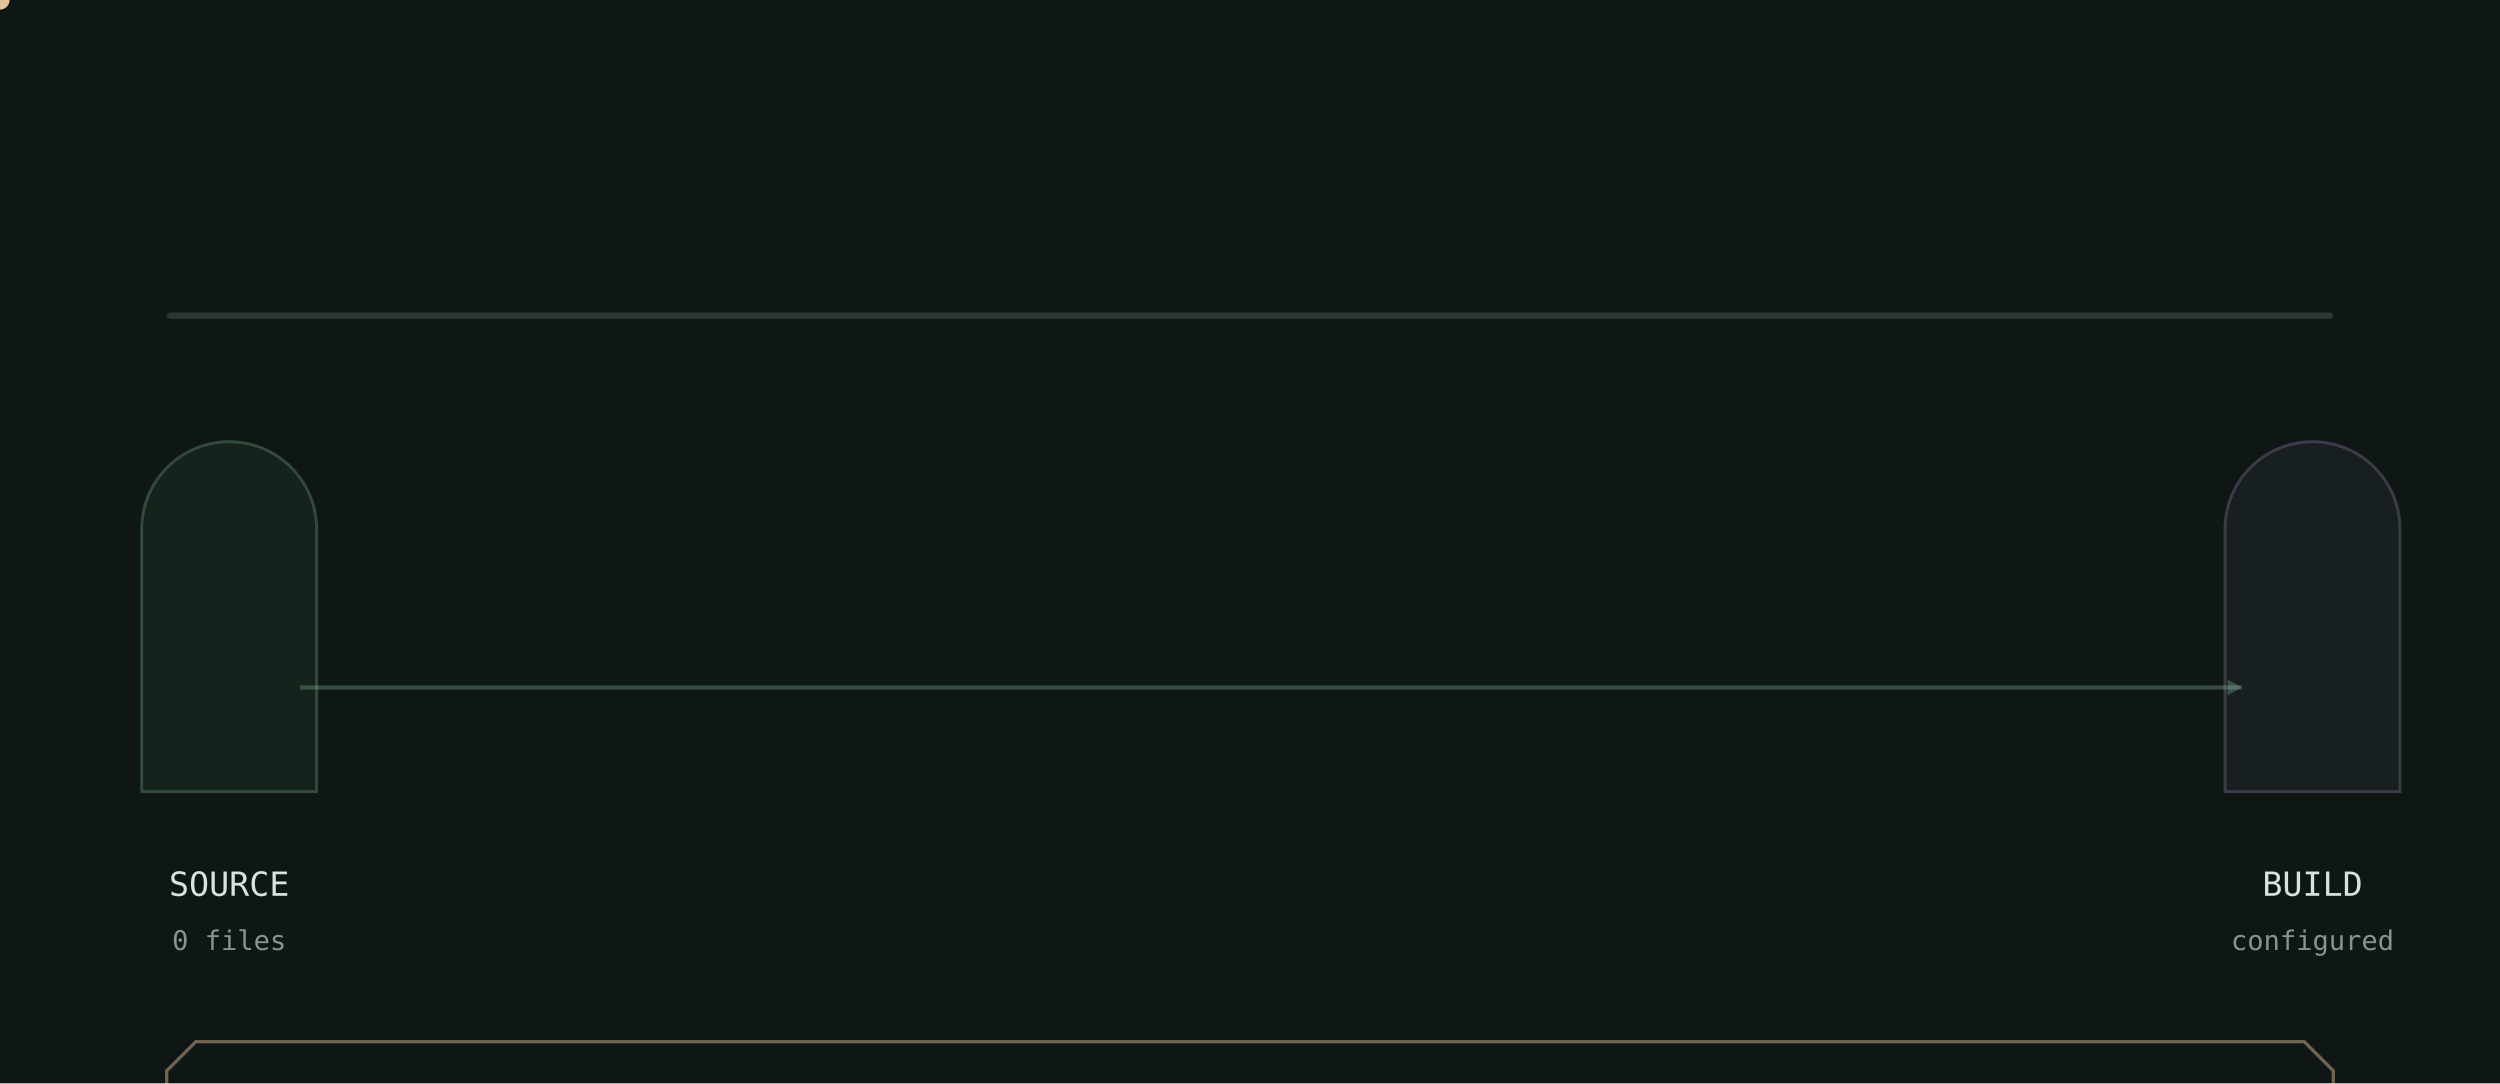
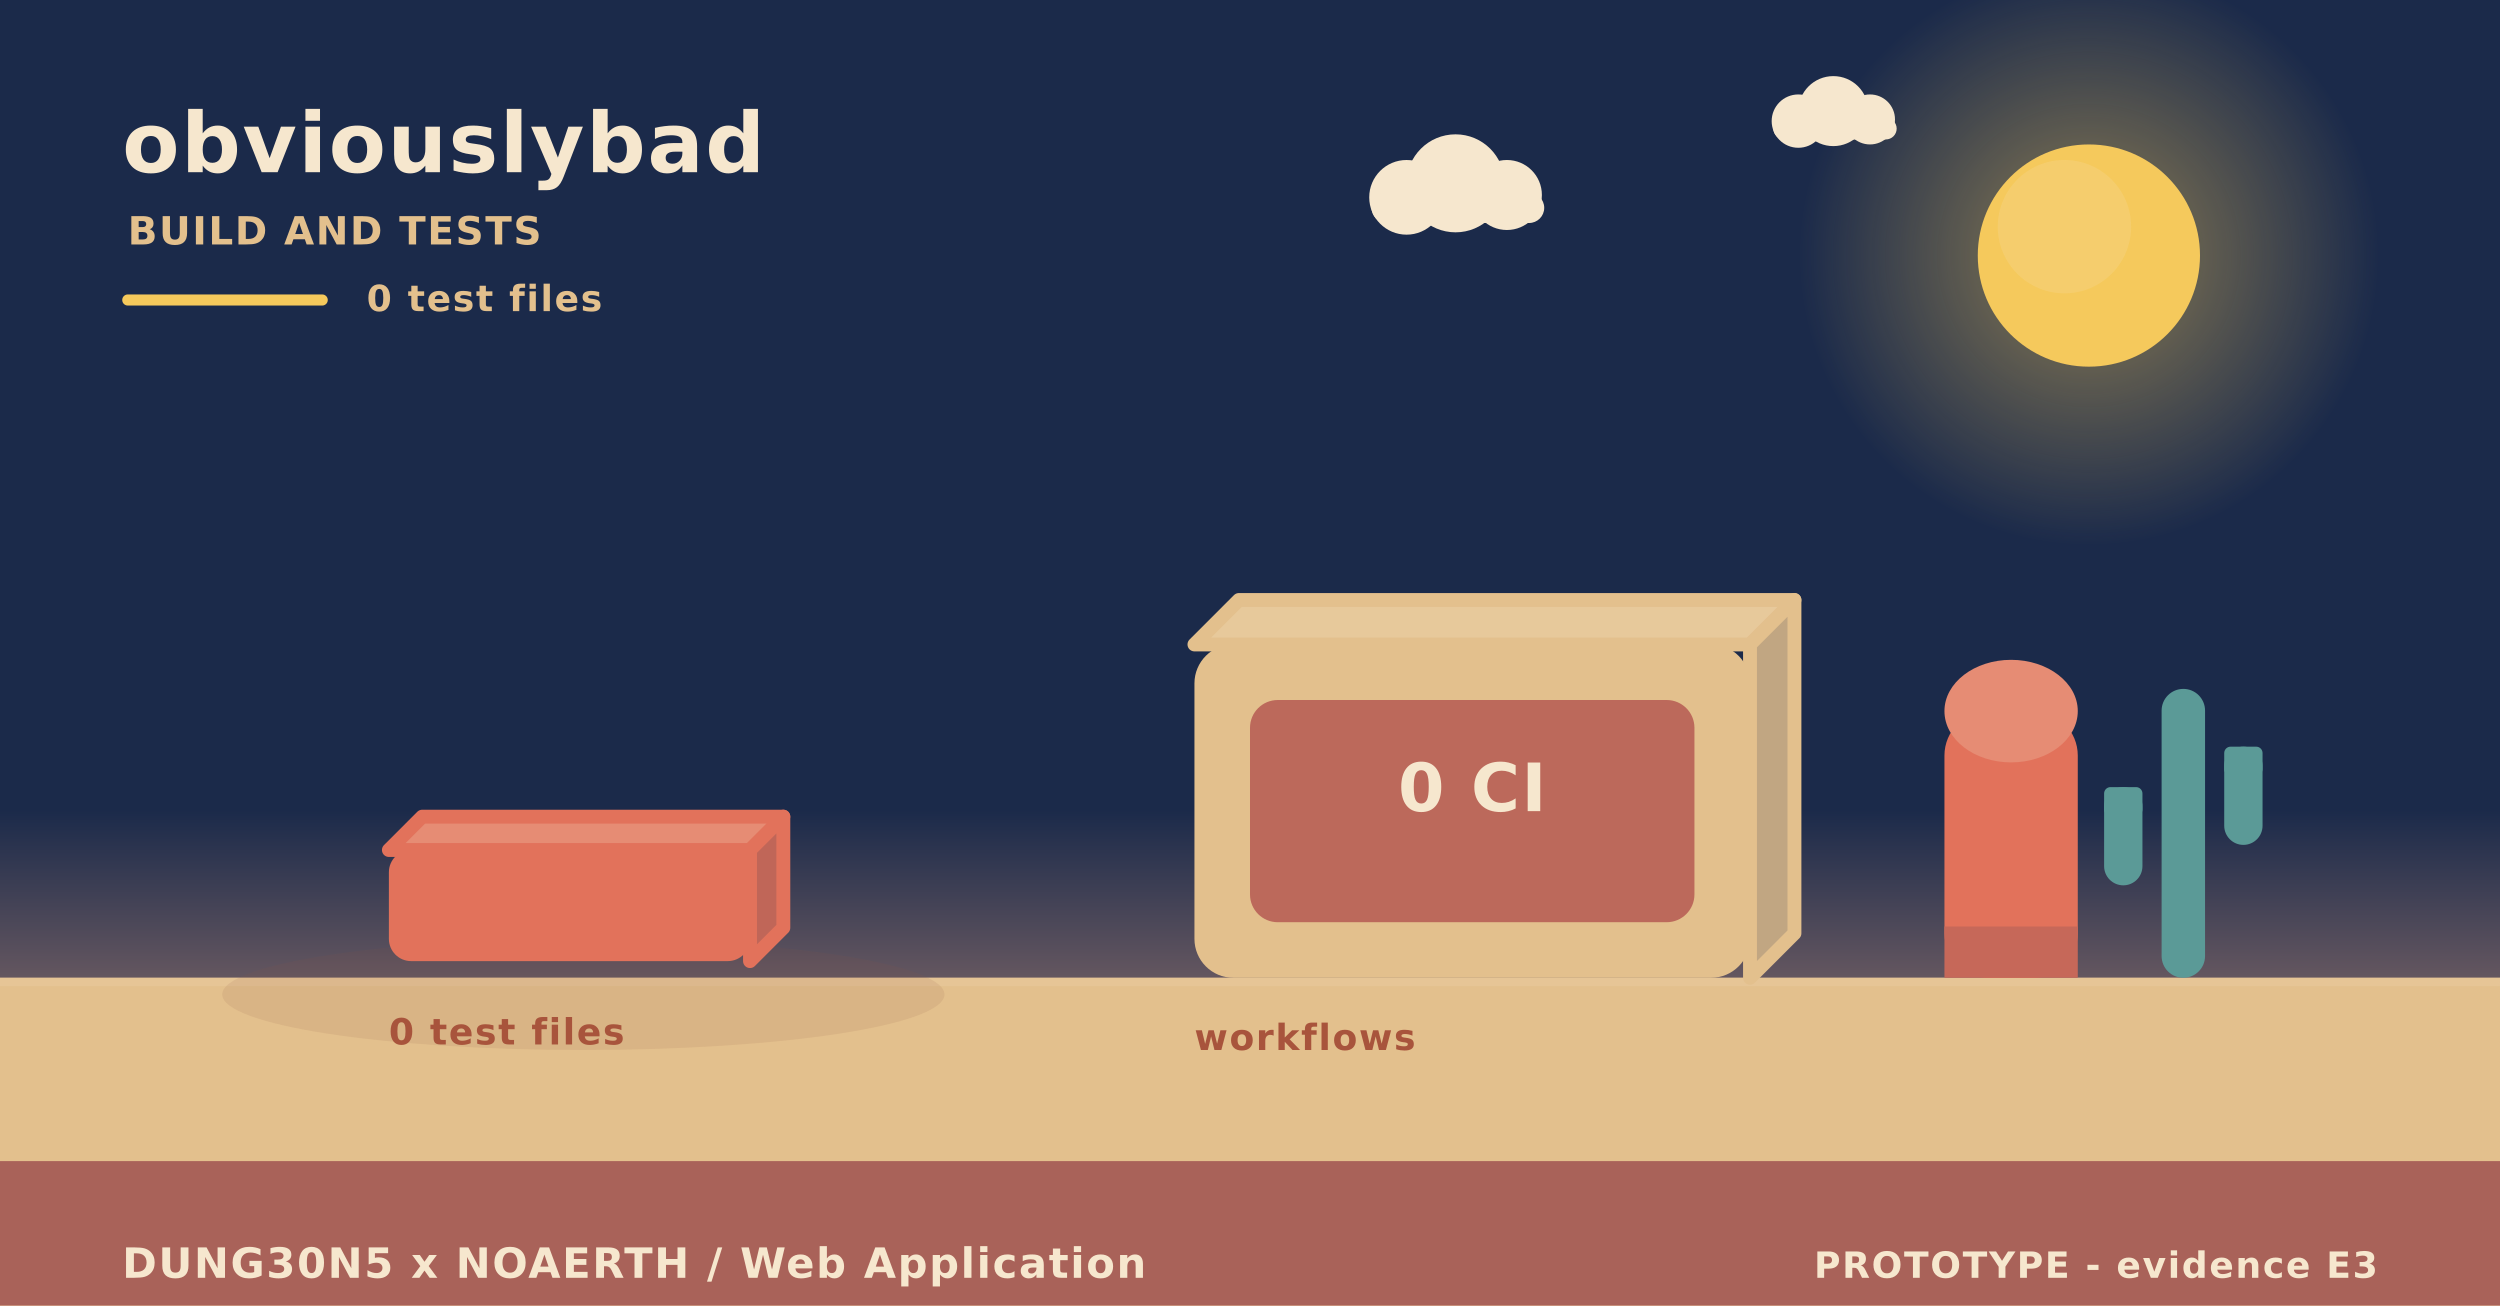
- <svg xmlns="http://www.w3.org/2000/svg" viewBox="0 0 1200 520" width="1200" height="520" role="img" aria-label="obviouslybad build evidence">
-   <rect width="1200" height="520" fill="#0f1714" />
-   <defs>
-     <linearGradient id="gb" x1="0" y1="0" x2="1" y2="1">
-       <stop offset="0%" stop-color="#95d5b2" />
-       <stop offset="100%" stop-color="#b8a1e6" />
-     </linearGradient>
-   </defs>
-   <rect x="80.00" y="150.00" width="1040.00" height="3.00" rx="2.00" fill="rgba(240,248,244,0.140)" opacity="1.00" />
-   <path d="M68.00,380.00 L68.00,254.00 A42.00,42.00 0 0 1 152.00,254.00 L152.00,380.00 Z" fill="rgba(149,213,178,0.100)" opacity="0.55" stroke="rgba(149,213,178,0.450)" stroke-width="1.4" />
-   <polygon points="-192.26,189.00 -136.83,221.00 -136.83,157.00 -192.26,125.00" fill="#947c60" opacity="0.95" />
-   <polygon points="-247.68,221.00 -192.26,253.00 -192.26,189.00 -247.68,157.00" fill="#907eb3" opacity="0.95" />
-   <polygon points="-192.26,125.00 -136.83,157.00 -192.26,189.00 -247.68,157.00" fill="#95d5b2" opacity="0.95" />
-   <text x="110" y="430" font-family="ui-monospace,Menlo,monospace" font-size="16" fill="rgba(240,248,244,0.900)" text-anchor="middle">SOURCE</text>
-   <text x="110" y="456" font-family="ui-monospace,Menlo,monospace" font-size="13" fill="rgba(240,248,244,0.550)" text-anchor="middle">0 files</text>
-   <path d="M1068.00,380.00 L1068.00,254.00 A42.00,42.00 0 0 1 1152.00,254.00 L1152.00,380.00 Z" fill="rgba(184,161,230,0.100)" opacity="0.55" stroke="rgba(184,161,230,0.450)" stroke-width="1.4" />
-   <polygon points="673.77,689.00 729.19,721.00 729.19,657.00 673.77,625.00" fill="#947c60" opacity="0.95" />
-   <polygon points="618.34,721.00 673.77,753.00 673.77,689.00 618.34,657.00" fill="#907eb3" opacity="0.95" />
-   <polygon points="673.77,625.00 729.19,657.00 673.77,689.00 618.34,657.00" fill="#b8a1e6" opacity="0.95" />
-   <text x="1110" y="430" font-family="ui-monospace,Menlo,monospace" font-size="16" fill="rgba(240,248,244,0.900)" text-anchor="middle">BUILD</text>
-   <text x="1110" y="456" font-family="ui-monospace,Menlo,monospace" font-size="13" fill="rgba(240,248,244,0.550)" text-anchor="middle">configured</text>
-   <line x1="144.00" y1="330.00" x2="1076.00" y2="330.00" stroke="rgba(149,213,178,0.500)" stroke-width="2.00" opacity="0.55" />
-   <polygon points="1076.00,330.00 1069.20,326.20 1069.20,333.80" fill="rgba(149,213,178,0.500)" opacity="0.55" />
-   <g opacity="0.9">
-     <circle cx="0.00" cy="0.00" r="4.60" fill="#ffd6a5" opacity="1.00" />
-     <animateTransform attributeName="transform" type="translate" values="144.00,330.00 1076.00,330.00" dur="5.9s" begin="0.0s" repeatCount="indefinite" />
-     <animateTransform attributeName="transform" type="translate" values="1076.00,330.00 144.00,330.00" dur="5.9s" begin="2.95s" repeatCount="indefinite" />
+ <svg xmlns="http://www.w3.org/2000/svg" width="900" height="470" viewBox="0 0 900 470" role="img" aria-label="obviouslybad - how it is verified">
+   <linearGradient id="skyb" x1="0" y1="0" x2="0" y2="1">
+     <stop offset="0" stop-color="#1b2a4a" />
+     <stop offset="0.62" stop-color="#1b2a4a" />
+     <stop offset="1" stop-color="#f3ad8a" />
+   </linearGradient>
+   <rect width="900" height="470" fill="url(#skyb)" />
+   <radialGradient id="sunb">
+     <stop offset="0.35" stop-color="#f5c95c" stop-opacity="0.34" />
+     <stop offset="1" stop-color="#f5c95c" stop-opacity="0" />
+   </radialGradient>
+   <circle cx="752" cy="92" r="104" fill="url(#sunb)" />
+   <circle cx="752" cy="92" r="40" fill="#f5c95c" />
+   <circle cx="743.2" cy="81.6" r="24" fill="#f5d27e" opacity="0.5" />
+   <g>
+     <circle cx="524" cy="66" r="17.64" fill="#f6e7ce" />
+     <circle cx="506.36" cy="71.04" r="13.44" fill="#f6e7ce" />
+     <circle cx="542.48" cy="70.2" r="12.6" fill="#f6e7ce" />
+     <rect x="493.76" y="69.36" width="62.16" height="10.92" rx="5.46" fill="#f6e7ce" />
+     <animateTransform attributeName="transform" type="translate" values="0 0;24 0;0 0" dur="36s" begin="0s" repeatCount="indefinite" />
  </g>
-   <path d="M94.00,500.00 H1106.00 L1120.00,514.00 V546.00 L1106.00,560.00 H94.00 L80.00,546.00 V514.00 Z" fill="none" stroke="rgba(255,214,165,0.500)" stroke-width="1.60" opacity="0.80" />
-   <text x="600" y="536" font-family="ui-monospace,Menlo,monospace" font-size="16" fill="rgba(255,214,165,0.950)" text-anchor="middle">no test suite present in this repository — shown as measured, not implied</text>
+   <g>
+     <circle cx="660" cy="40" r="12.6" fill="#f6e7ce" />
+     <circle cx="647.4" cy="43.6" r="9.6" fill="#f6e7ce" />
+     <circle cx="673.2" cy="43" r="9" fill="#f6e7ce" />
+     <rect x="638.4" y="42.4" width="44.4" height="7.8" rx="3.9" fill="#f6e7ce" />
+     <animateTransform attributeName="transform" type="translate" values="0 0;-18 0;0 0" dur="46s" begin="3s" repeatCount="indefinite" />
+   </g>
+   <rect x="0" y="352" width="900" height="118" fill="#e3c08d" />
+   <rect x="0" y="352" width="900" height="3" fill="#e6c596" />
+   <text x="44" y="62" font-family="Verdana,DejaVu Sans,sans-serif" font-size="30" font-weight="700" letter-spacing="0.6" fill="#f6e7ce" text-anchor="start">obviouslybad</text>
+   <text x="46" y="88" font-family="Verdana,DejaVu Sans,sans-serif" font-size="14" font-weight="700" letter-spacing="0.6" fill="#e3c08d" text-anchor="start">BUILD AND TESTS</text>
+   <rect x="44" y="106" width="74" height="4" rx="2" fill="#f5c95c" />
+   <text x="132" y="112" font-family="Verdana,DejaVu Sans,sans-serif" font-size="13" font-weight="700" letter-spacing="0.6" fill="#e3c08d" text-anchor="start">0 test files</text>
+   <ellipse cx="210" cy="358" rx="130" ry="20" fill="rgba(138,90,68,0.11)" />
+   <g>
+     <path d="M140,306 L270,306 L282,294 L152,294 Z" fill="#e68c74" stroke="#e2725b" stroke-width="5" stroke-linejoin="round" />
+     <path d="M270,306 L282,294 L282,334 L270,346 Z" fill="#c06658" stroke="#e2725b" stroke-width="5" stroke-linejoin="round" />
+     <rect x="140" y="306" width="130" height="40" rx="8" fill="#e2725b" />
+     <animateTransform attributeName="transform" type="translate" values="0 10;0 0" dur="0.8s" begin="0.5s" fill="freeze" />
+   </g>
+   <text x="140" y="376" font-family="Verdana,DejaVu Sans,sans-serif" font-size="13" font-weight="700" letter-spacing="0.6" fill="#a8543c" text-anchor="start">0 test files</text>
+   <path d="M430,232 L630,232 L646,216 L446,216 Z" fill="#e7c99b" stroke="#e3c08d" stroke-width="5" stroke-linejoin="round" />
+   <path d="M630,232 L646,216 L646,336 L630,352 Z" fill="#c1a682" stroke="#e3c08d" stroke-width="5" stroke-linejoin="round" />
+   <rect x="430" y="232" width="200" height="120" rx="14" fill="#e3c08d" />
+   <rect x="450" y="252" width="160" height="80" rx="10" fill="#ba6458" opacity="0.94" />
+   <text x="530" y="292" font-family="Verdana,DejaVu Sans,sans-serif" font-size="24" font-weight="700" letter-spacing="0.6" fill="#f6e7ce" text-anchor="middle">0 CI</text>
+   <text x="430" y="378" font-family="Verdana,DejaVu Sans,sans-serif" font-size="13" font-weight="700" letter-spacing="0.6" fill="#a8543c" text-anchor="start">workflows</text>
+   <rect x="700" y="256" width="48" height="96" rx="16" fill="#e2725b" />
+   <ellipse cx="724" cy="256" rx="24" ry="18.46" fill="#e68c74" />
+   <rect x="700" y="333.54" width="48" height="18.46" fill="#c66859" />
+   <rect x="778.18" y="248" width="15.64" height="104" rx="7.82" fill="#5b9a97" />
+   <rect x="757.48" y="283.36" width="13.8" height="35.36" rx="6.9" fill="#5b9a97" />
+   <rect x="757.48" y="283.36" width="13.8" height="10.4" rx="2.3" fill="#5b9a97" />
+   <rect x="800.72" y="268.8" width="13.8" height="35.36" rx="6.9" fill="#5b9a97" />
+   <rect x="800.72" y="268.8" width="13.8" height="10.4" rx="2.3" fill="#5b9a97" />
+   <rect x="0" y="418" width="900" height="52" rx="0" fill="#a65c56" opacity="0.94" />
+   <text x="44" y="460" font-family="Verdana,DejaVu Sans,sans-serif" font-size="15" font-weight="700" letter-spacing="0.6" fill="#f6e7ce" text-anchor="start">DUNG30N5 x NOAERTH  /  Web Application</text>
+   <text x="856" y="460" font-family="Verdana,DejaVu Sans,sans-serif" font-size="13" font-weight="700" letter-spacing="0.6" fill="#f6e7ce" text-anchor="end">PROTOTYPE  -  evidence E3</text>
</svg>
